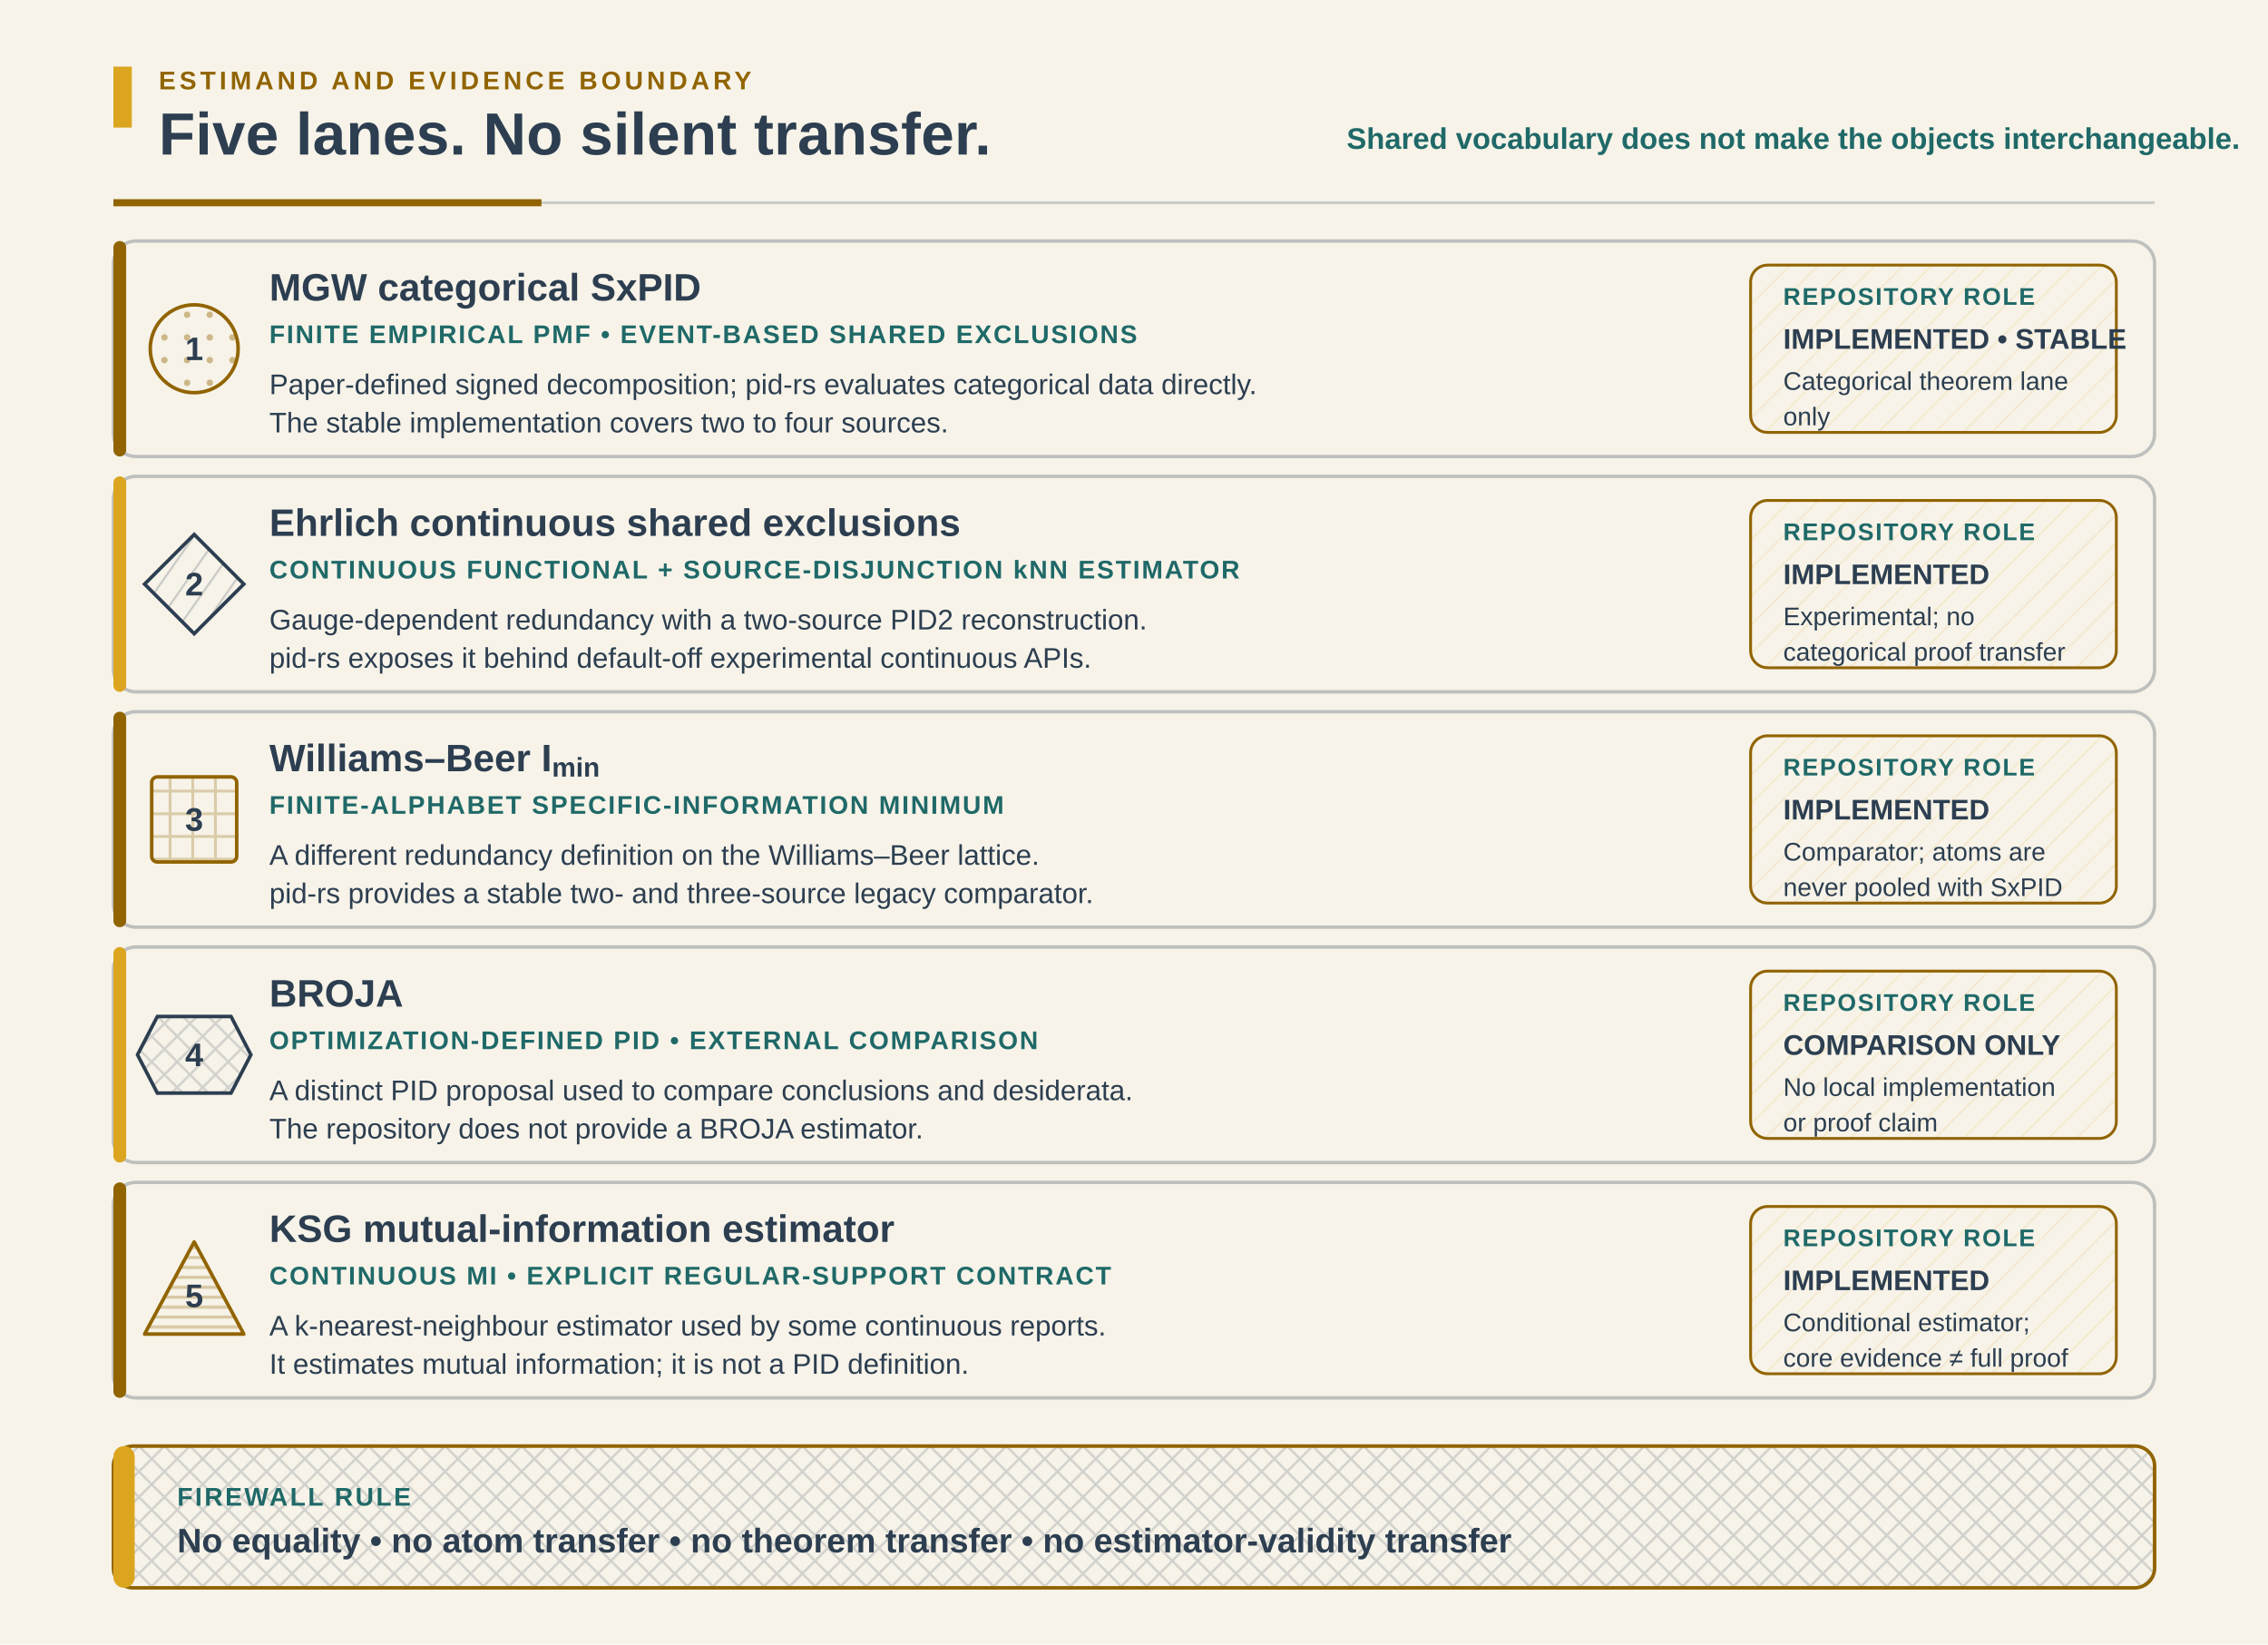
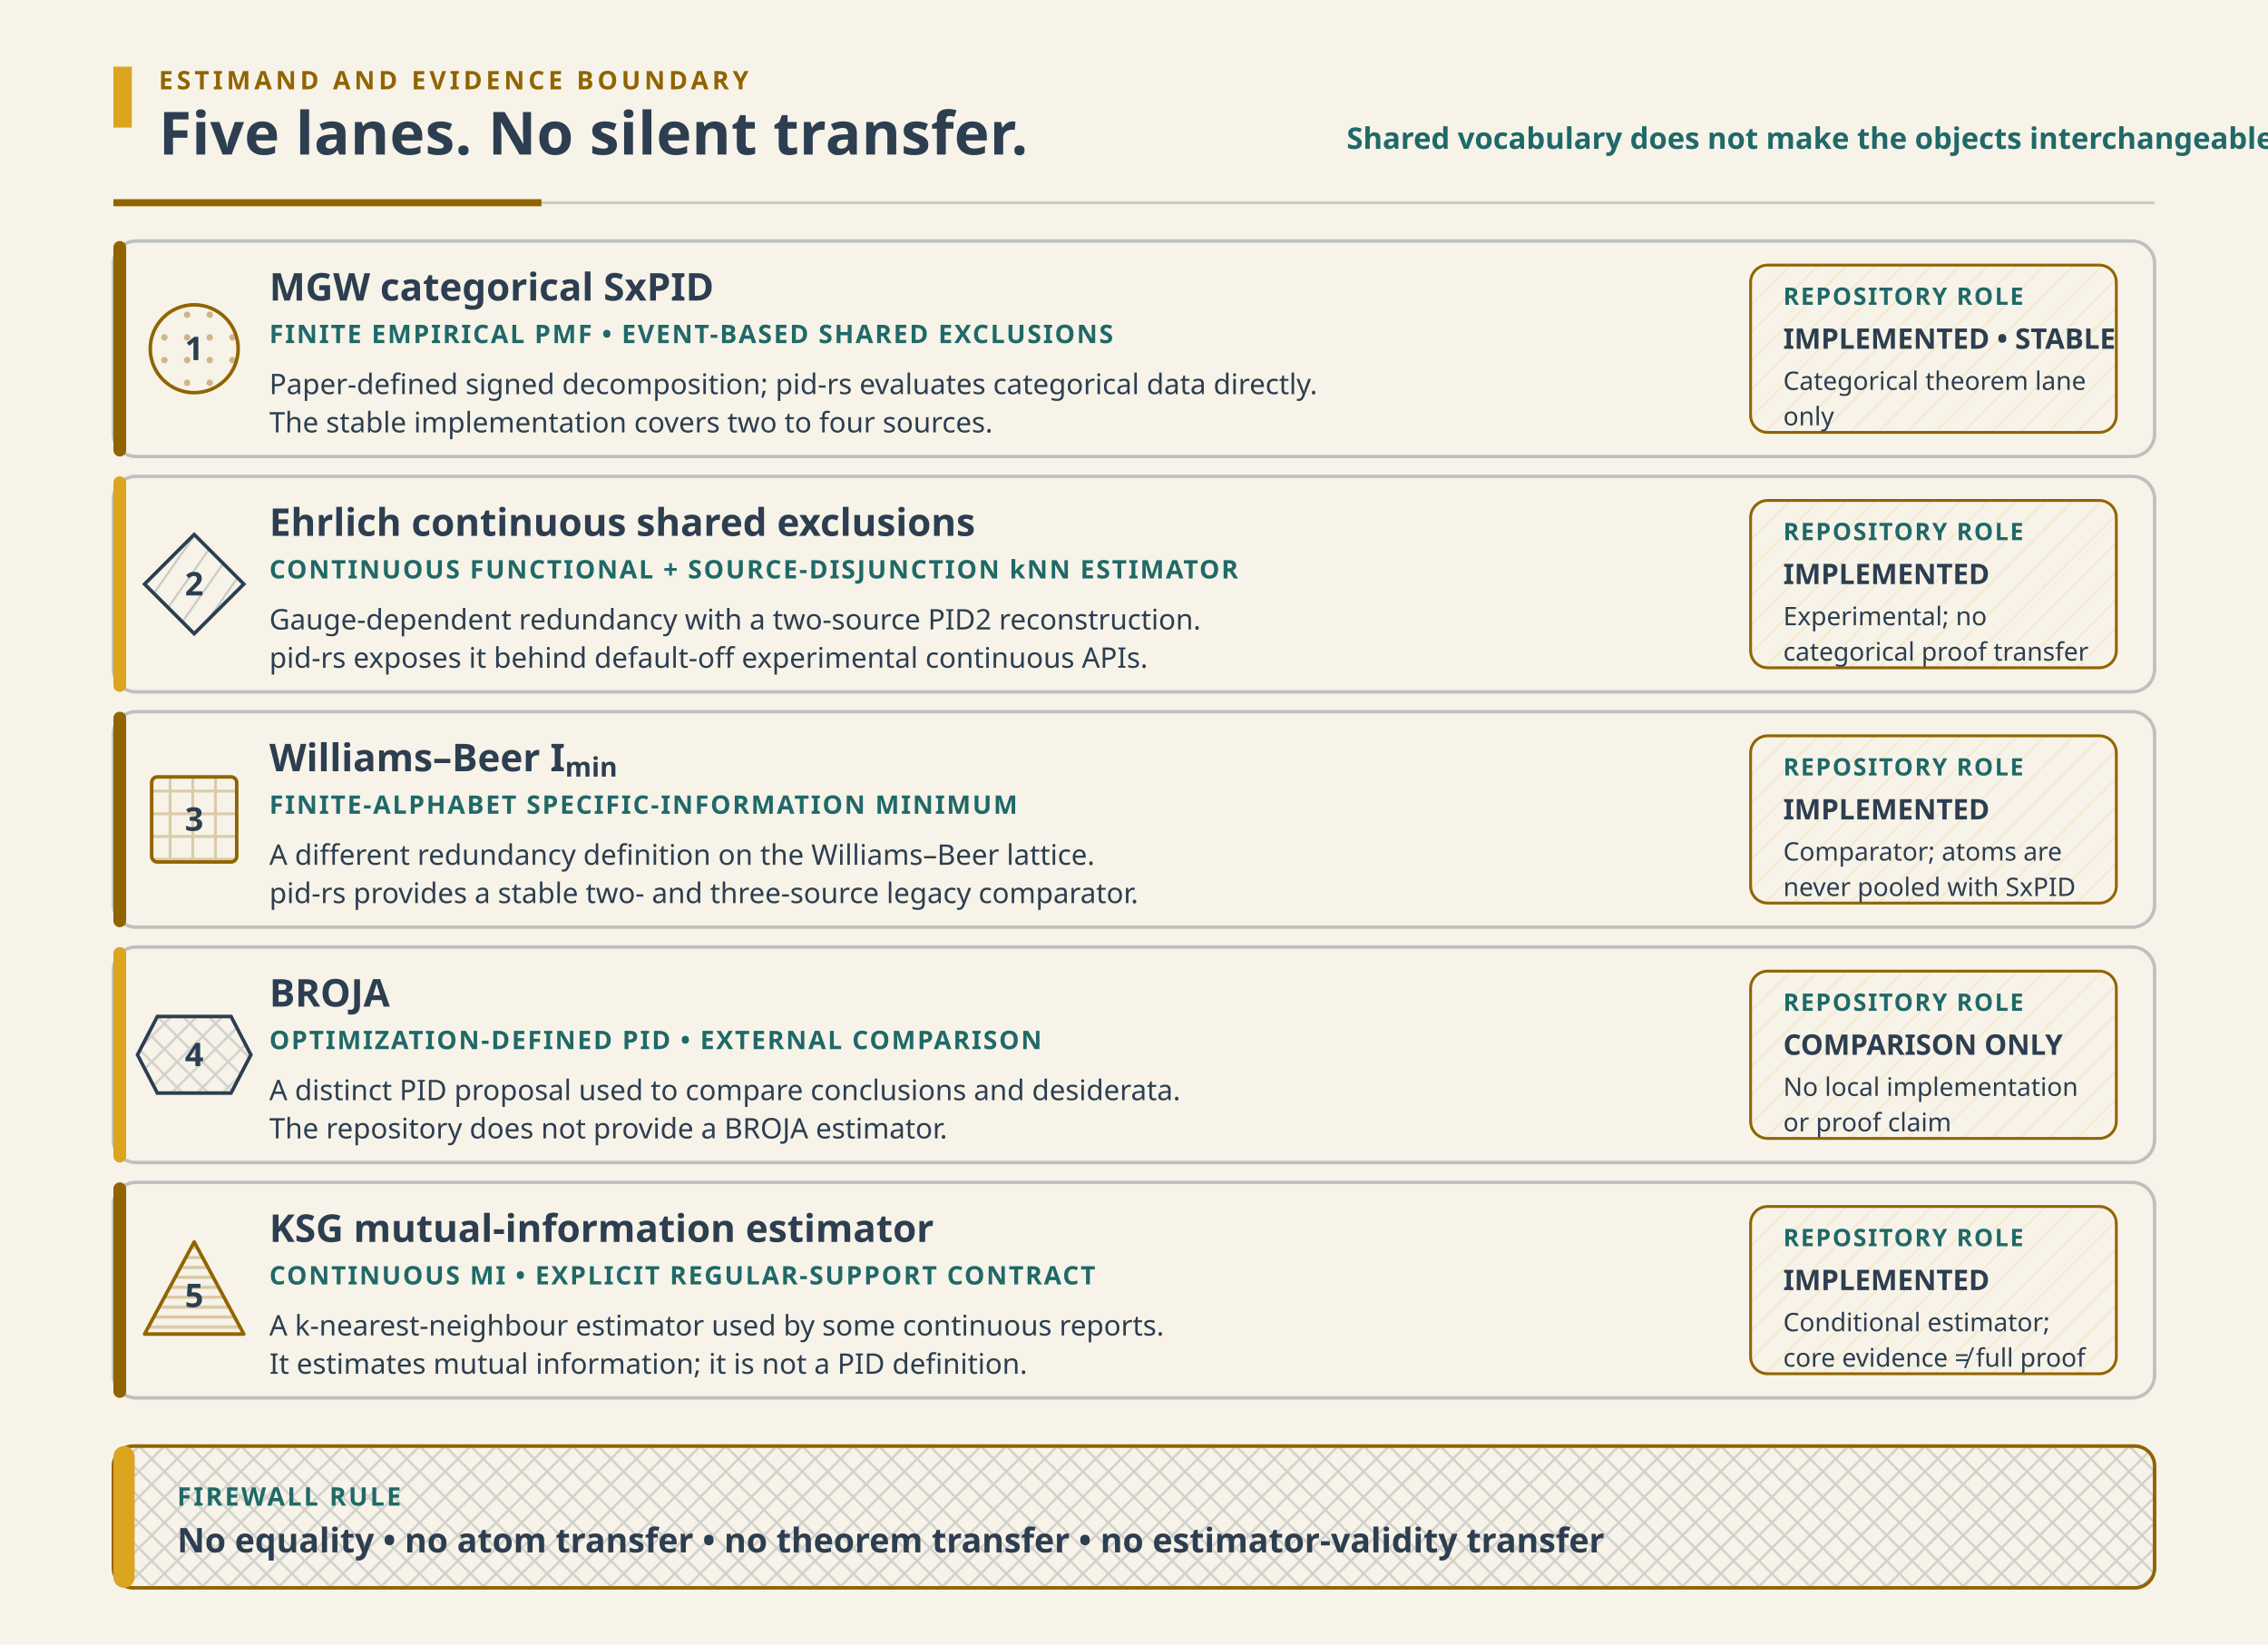
<svg xmlns="http://www.w3.org/2000/svg" xml:lang="en" width="160mm" height="116mm" viewBox="0 0 1600 1160" role="img" aria-labelledby="semantic-firewall-title semantic-firewall-desc">
  <defs>
    <pattern id="dots" width="16" height="16" patternUnits="userSpaceOnUse">
      <circle cx="4" cy="4" r="2.3" fill="#916400" opacity="0.42" />
    </pattern>
    <pattern id="diagonal" width="14" height="14" patternUnits="userSpaceOnUse" patternTransform="rotate(35)">
      <path d="M0 0 V14" stroke="#2C3E50" stroke-width="3" opacity="0.22" />
    </pattern>
    <pattern id="grid" width="16" height="16" patternUnits="userSpaceOnUse">
      <path d="M0 8 H16 M8 0 V16" stroke="#916400" stroke-width="2" opacity="0.28" />
    </pattern>
    <pattern id="crosshatch" width="18" height="18" patternUnits="userSpaceOnUse">
      <path d="M-4 4 L4 -4 M0 18 L18 0 M14 22 L22 14 M-4 14 L4 22 M0 0 L18 18 M14 -4 L22 4" fill="none" stroke="#2C3E50" stroke-width="1.7" opacity="0.18" />
    </pattern>
    <pattern id="bars" width="18" height="14" patternUnits="userSpaceOnUse">
      <path d="M0 4 H18 M0 11 H18" stroke="#916400" stroke-width="2.2" opacity="0.30" />
    </pattern>
    <pattern id="status-texture" width="20" height="20" patternUnits="userSpaceOnUse">
      <path d="M0 20 L20 0" stroke="#DCA520" stroke-width="1.3" opacity="0.13" />
    </pattern>
    <style>
-       .sans { font-family: "Source Sans 3", "Source Sans Pro", "Helvetica Neue", Arial, sans-serif; }
+       .sans { font-family: "Source Sans Pro"; }
      .title { font-size: 42px; font-weight: 700; fill: #2C3E50; letter-spacing: .2px; }
      .kicker { font-size: 18px; font-weight: 700; fill: #916400; letter-spacing: 2.6px; }
      .subtitle { font-size: 21px; font-weight: 600; fill: #1F6968; }
      .lane-title { font-size: 27px; font-weight: 700; fill: #2C3E50; }
      .lane-label { font-size: 18px; font-weight: 700; fill: #1F6968; letter-spacing: 1.2px; }
      .body { font-size: 20px; font-weight: 400; fill: #2C3E50; }
      .status-label { font-size: 17px; font-weight: 700; fill: #1F6968; letter-spacing: 1.1px; }
      .status { font-size: 20px; font-weight: 700; fill: #2C3E50; }
-       .status-small { font-size: 18px; font-weight: 500; fill: #2C3E50; }
+       .status-small { font-size: 18px; font-weight: 400; fill: #2C3E50; }
      .number { font-size: 23px; font-weight: 700; fill: #2C3E50; text-anchor: middle; }
      .footer-label { font-size: 18px; font-weight: 700; fill: #1F6968; letter-spacing: 1.6px; }
      .footer { font-size: 24px; font-weight: 700; fill: #2C3E50; }
    </style>
  </defs>
  <rect width="1600" height="1160" fill="#F7F3E9" />
  <g class="sans">
    <rect x="80" y="47" width="13" height="43" fill="#DCA520" />
    <text x="112" y="63" class="kicker">ESTIMAND AND EVIDENCE BOUNDARY</text>
    <text x="112" y="109" class="title">Five lanes. No silent transfer.</text>
    <text x="950" y="105" class="subtitle">Shared vocabulary does not make the objects interchangeable.</text>
    <path d="M80 143 H1520" fill="none" stroke="#2C3E50" stroke-width="2" opacity="0.22" />
    <path d="M80 143 H382" fill="none" stroke="#916400" stroke-width="5" />
    <g transform="translate(80 170)">
      <rect width="1440" height="152" rx="16" fill="#F7F3E9" stroke="#2C3E50" stroke-width="2.4" stroke-opacity="0.28" />
      <rect width="9" height="152" rx="4.5" fill="#916400" />
      <circle cx="57" cy="76" r="31" fill="url(#dots)" stroke="#916400" stroke-width="2.5" />
      <text x="57" y="84" class="number">1</text>
      <text x="110" y="42" class="lane-title">MGW categorical SxPID</text>
      <text x="110" y="72" class="lane-label">FINITE EMPIRICAL PMF • EVENT-BASED SHARED EXCLUSIONS</text>
      <text x="110" y="108" class="body">Paper-defined signed decomposition; pid-rs evaluates categorical data directly.</text>
      <text x="110" y="135" class="body">The stable implementation covers two to four sources.</text>
      <rect x="1155" y="17" width="258" height="118" rx="12" fill="url(#status-texture)" stroke="#916400" stroke-width="2" />
      <text x="1178" y="45" class="status-label">REPOSITORY ROLE</text>
      <text x="1178" y="76" class="status">IMPLEMENTED • STABLE</text>
      <text x="1178" y="105" class="status-small">Categorical theorem lane</text>
      <text x="1178" y="130" class="status-small">only</text>
    </g>
    <g transform="translate(80 336)">
      <rect width="1440" height="152" rx="16" fill="#F7F3E9" stroke="#2C3E50" stroke-width="2.4" stroke-opacity="0.28" />
      <rect width="9" height="152" rx="4.5" fill="#DCA520" />
      <path d="M57 41 L92 76 L57 111 L22 76 Z" fill="url(#diagonal)" stroke="#2C3E50" stroke-width="2.5" />
      <text x="57" y="84" class="number">2</text>
      <text x="110" y="42" class="lane-title">Ehrlich continuous shared exclusions</text>
      <text x="110" y="72" class="lane-label">CONTINUOUS FUNCTIONAL + SOURCE-DISJUNCTION kNN ESTIMATOR</text>
      <text x="110" y="108" class="body">Gauge-dependent redundancy with a two-source PID2 reconstruction.</text>
      <text x="110" y="135" class="body">pid-rs exposes it behind default-off experimental continuous APIs.</text>
      <rect x="1155" y="17" width="258" height="118" rx="12" fill="url(#status-texture)" stroke="#916400" stroke-width="2" />
      <text x="1178" y="45" class="status-label">REPOSITORY ROLE</text>
      <text x="1178" y="76" class="status">IMPLEMENTED</text>
      <text x="1178" y="105" class="status-small">Experimental; no</text>
      <text x="1178" y="130" class="status-small">categorical proof transfer</text>
    </g>
    <g transform="translate(80 502)">
      <rect width="1440" height="152" rx="16" fill="#F7F3E9" stroke="#2C3E50" stroke-width="2.4" stroke-opacity="0.28" />
      <rect width="9" height="152" rx="4.5" fill="#916400" />
      <rect x="27" y="46" width="60" height="60" rx="4" fill="url(#grid)" stroke="#916400" stroke-width="2.5" />
      <text x="57" y="84" class="number">3</text>
      <text x="110" y="42" class="lane-title">Williams–Beer I<tspan baseline-shift="sub" font-size="19px">min</tspan>
      </text>
      <text x="110" y="72" class="lane-label">FINITE-ALPHABET SPECIFIC-INFORMATION MINIMUM</text>
      <text x="110" y="108" class="body">A different redundancy definition on the Williams–Beer lattice.</text>
      <text x="110" y="135" class="body">pid-rs provides a stable two- and three-source legacy comparator.</text>
      <rect x="1155" y="17" width="258" height="118" rx="12" fill="url(#status-texture)" stroke="#916400" stroke-width="2" />
      <text x="1178" y="45" class="status-label">REPOSITORY ROLE</text>
      <text x="1178" y="76" class="status">IMPLEMENTED</text>
      <text x="1178" y="105" class="status-small">Comparator; atoms are</text>
      <text x="1178" y="130" class="status-small">never pooled with SxPID</text>
    </g>
    <g transform="translate(80 668)">
      <rect width="1440" height="152" rx="16" fill="#F7F3E9" stroke="#2C3E50" stroke-width="2.4" stroke-opacity="0.28" />
      <rect width="9" height="152" rx="4.5" fill="#DCA520" />
      <path d="M31 49 H83 L97 76 L83 103 H31 L17 76 Z" fill="url(#crosshatch)" stroke="#2C3E50" stroke-width="2.5" />
      <text x="57" y="84" class="number">4</text>
      <text x="110" y="42" class="lane-title">BROJA</text>
      <text x="110" y="72" class="lane-label">OPTIMIZATION-DEFINED PID • EXTERNAL COMPARISON</text>
      <text x="110" y="108" class="body">A distinct PID proposal used to compare conclusions and desiderata.</text>
      <text x="110" y="135" class="body">The repository does not provide a BROJA estimator.</text>
      <rect x="1155" y="17" width="258" height="118" rx="12" fill="url(#status-texture)" stroke="#916400" stroke-width="2" />
      <text x="1178" y="45" class="status-label">REPOSITORY ROLE</text>
      <text x="1178" y="76" class="status">COMPARISON ONLY</text>
      <text x="1178" y="105" class="status-small">No local implementation</text>
      <text x="1178" y="130" class="status-small">or proof claim</text>
    </g>
    <g transform="translate(80 834)">
      <rect width="1440" height="152" rx="16" fill="#F7F3E9" stroke="#2C3E50" stroke-width="2.4" stroke-opacity="0.28" />
      <rect width="9" height="152" rx="4.5" fill="#916400" />
      <path d="M57 42 L92 107 H22 Z" fill="url(#bars)" stroke="#916400" stroke-width="2.5" stroke-linejoin="round" />
      <text x="57" y="88" class="number">5</text>
      <text x="110" y="42" class="lane-title">KSG mutual-information estimator</text>
      <text x="110" y="72" class="lane-label">CONTINUOUS MI • EXPLICIT REGULAR-SUPPORT CONTRACT</text>
      <text x="110" y="108" class="body">A k-nearest-neighbour estimator used by some continuous reports.</text>
      <text x="110" y="135" class="body">It estimates mutual information; it is not a PID definition.</text>
      <rect x="1155" y="17" width="258" height="118" rx="12" fill="url(#status-texture)" stroke="#916400" stroke-width="2" />
      <text x="1178" y="45" class="status-label">REPOSITORY ROLE</text>
      <text x="1178" y="76" class="status">IMPLEMENTED</text>
      <text x="1178" y="105" class="status-small">Conditional estimator;</text>
      <text x="1178" y="130" class="status-small">core evidence ≠ full proof</text>
    </g>
    <g transform="translate(80 1020)">
      <rect width="1440" height="100" rx="14" fill="url(#crosshatch)" stroke="#916400" stroke-width="2.5" />
      <rect width="15" height="100" rx="7.5" fill="#DCA520" />
      <text x="45" y="42" class="footer-label">FIREWALL RULE</text>
      <text x="45" y="75" class="footer">No equality • no atom transfer • no theorem transfer • no estimator-validity transfer</text>
    </g>
  </g>
</svg>
